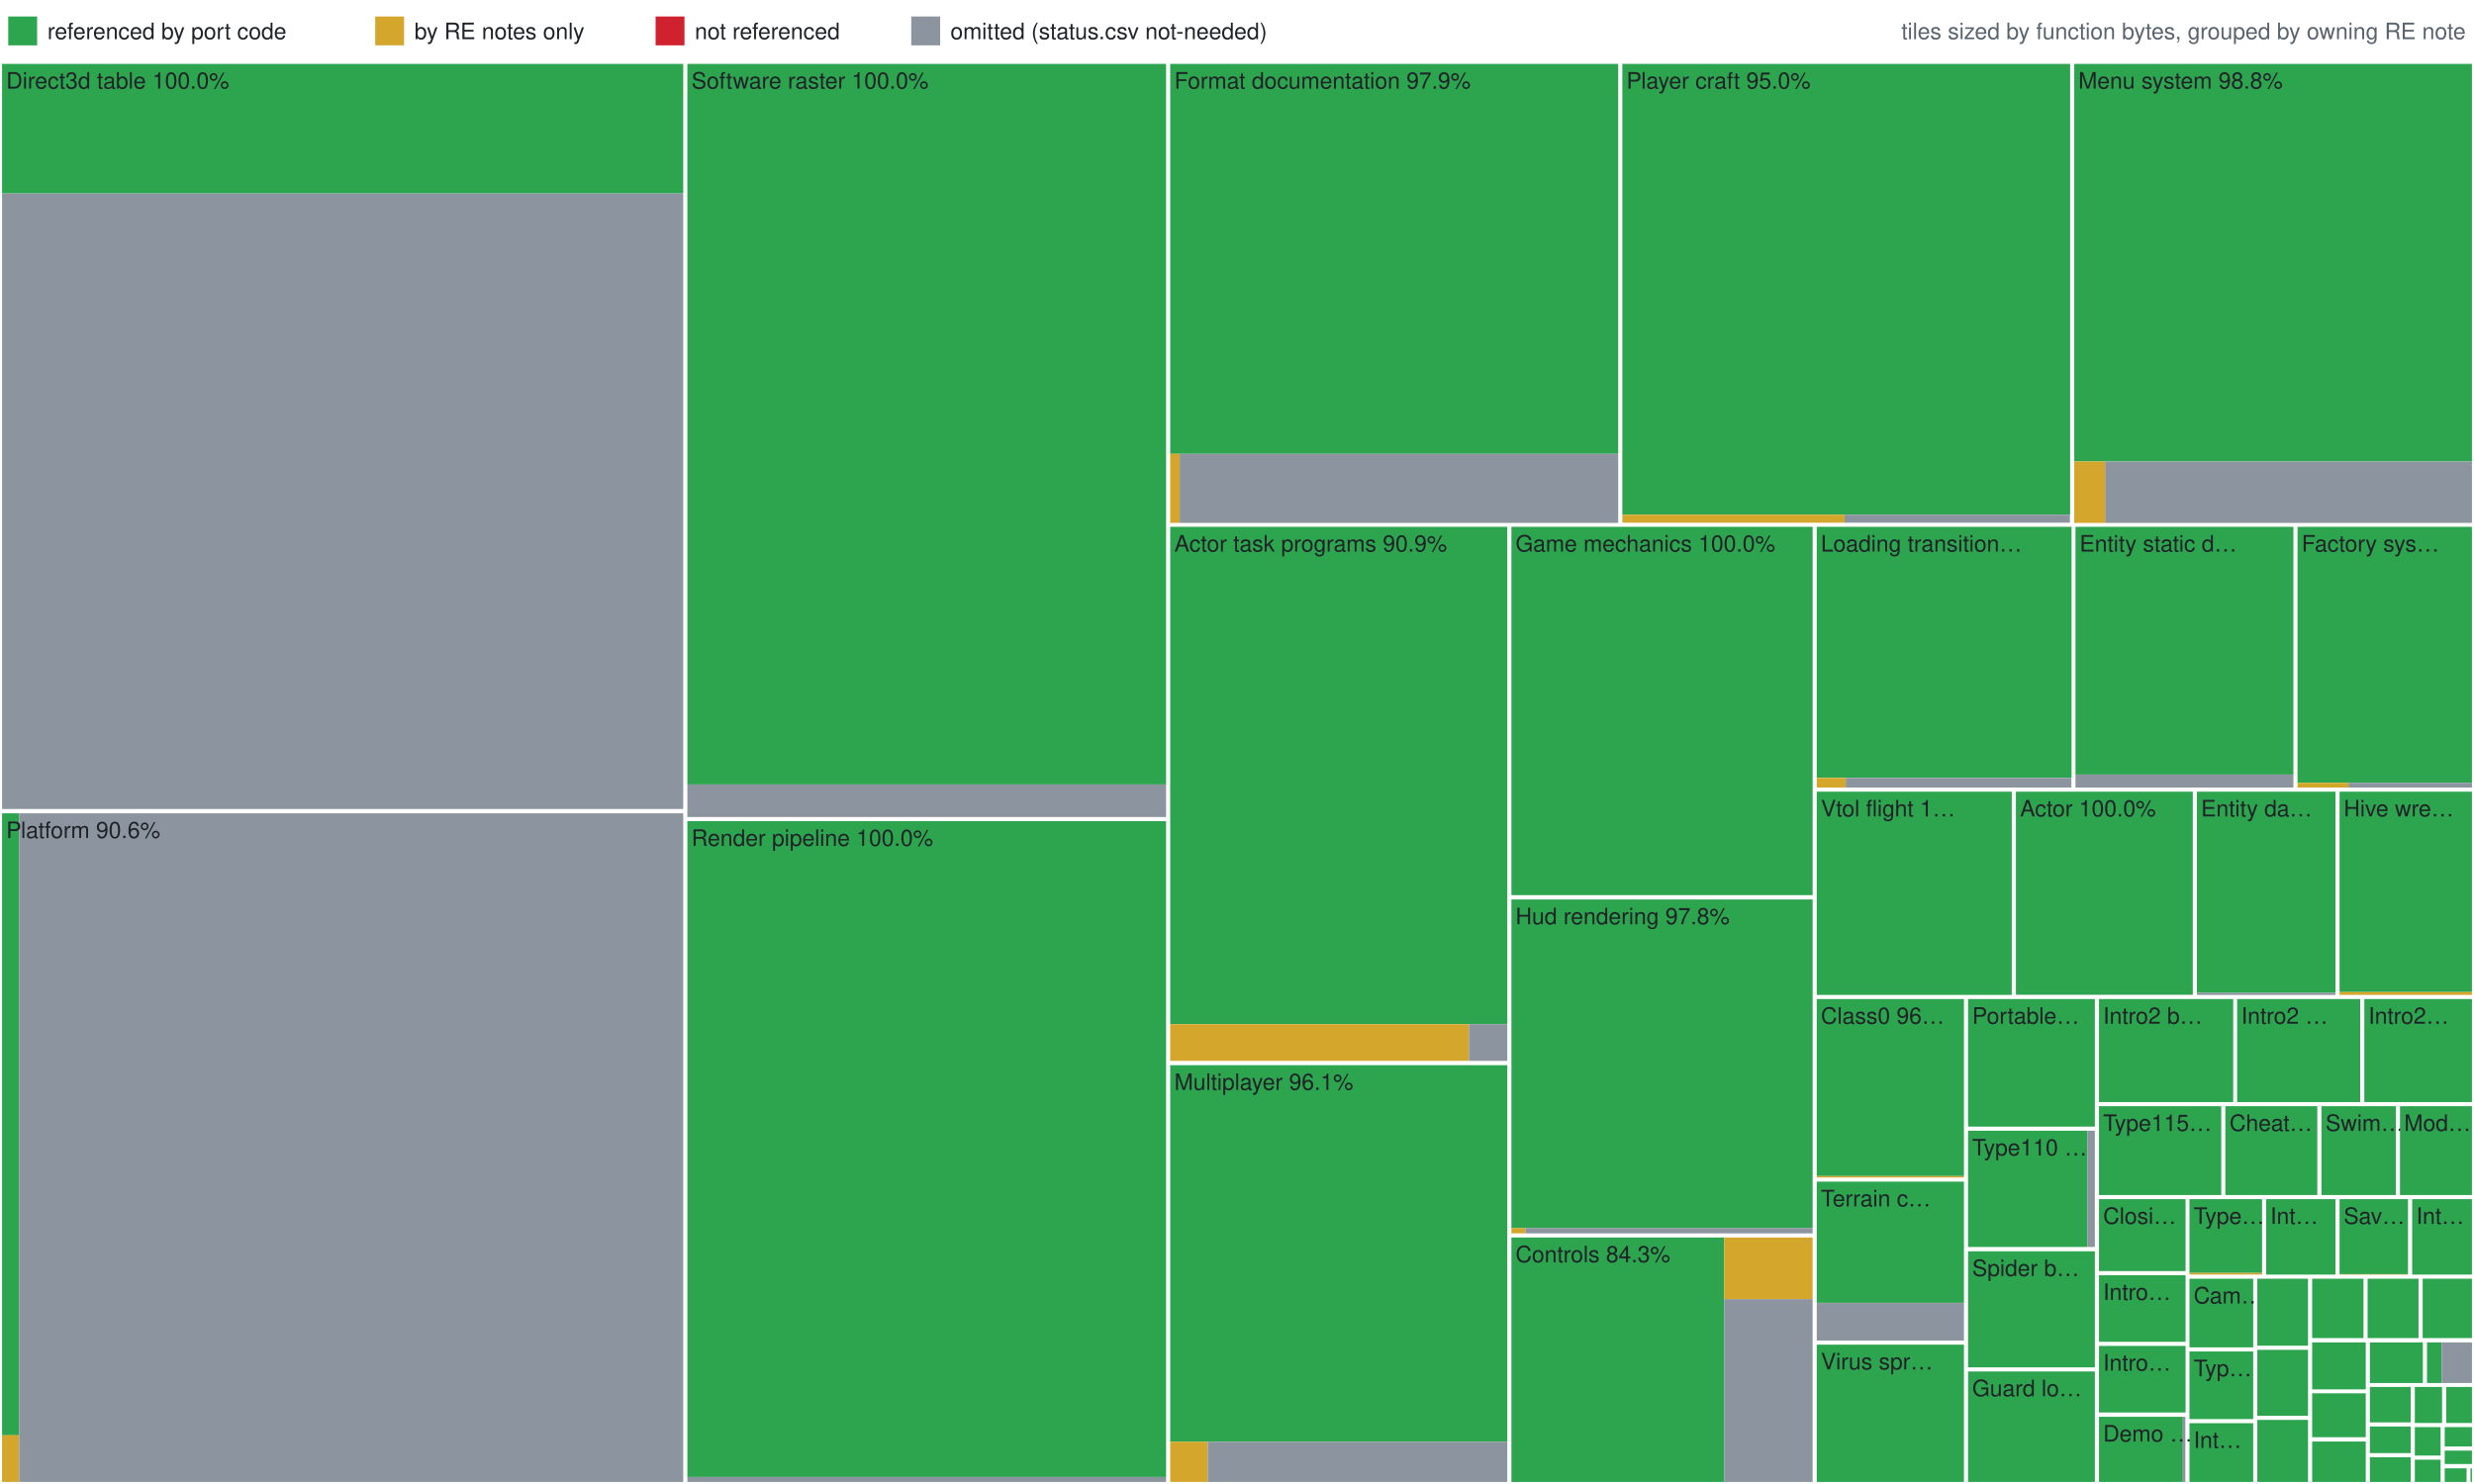
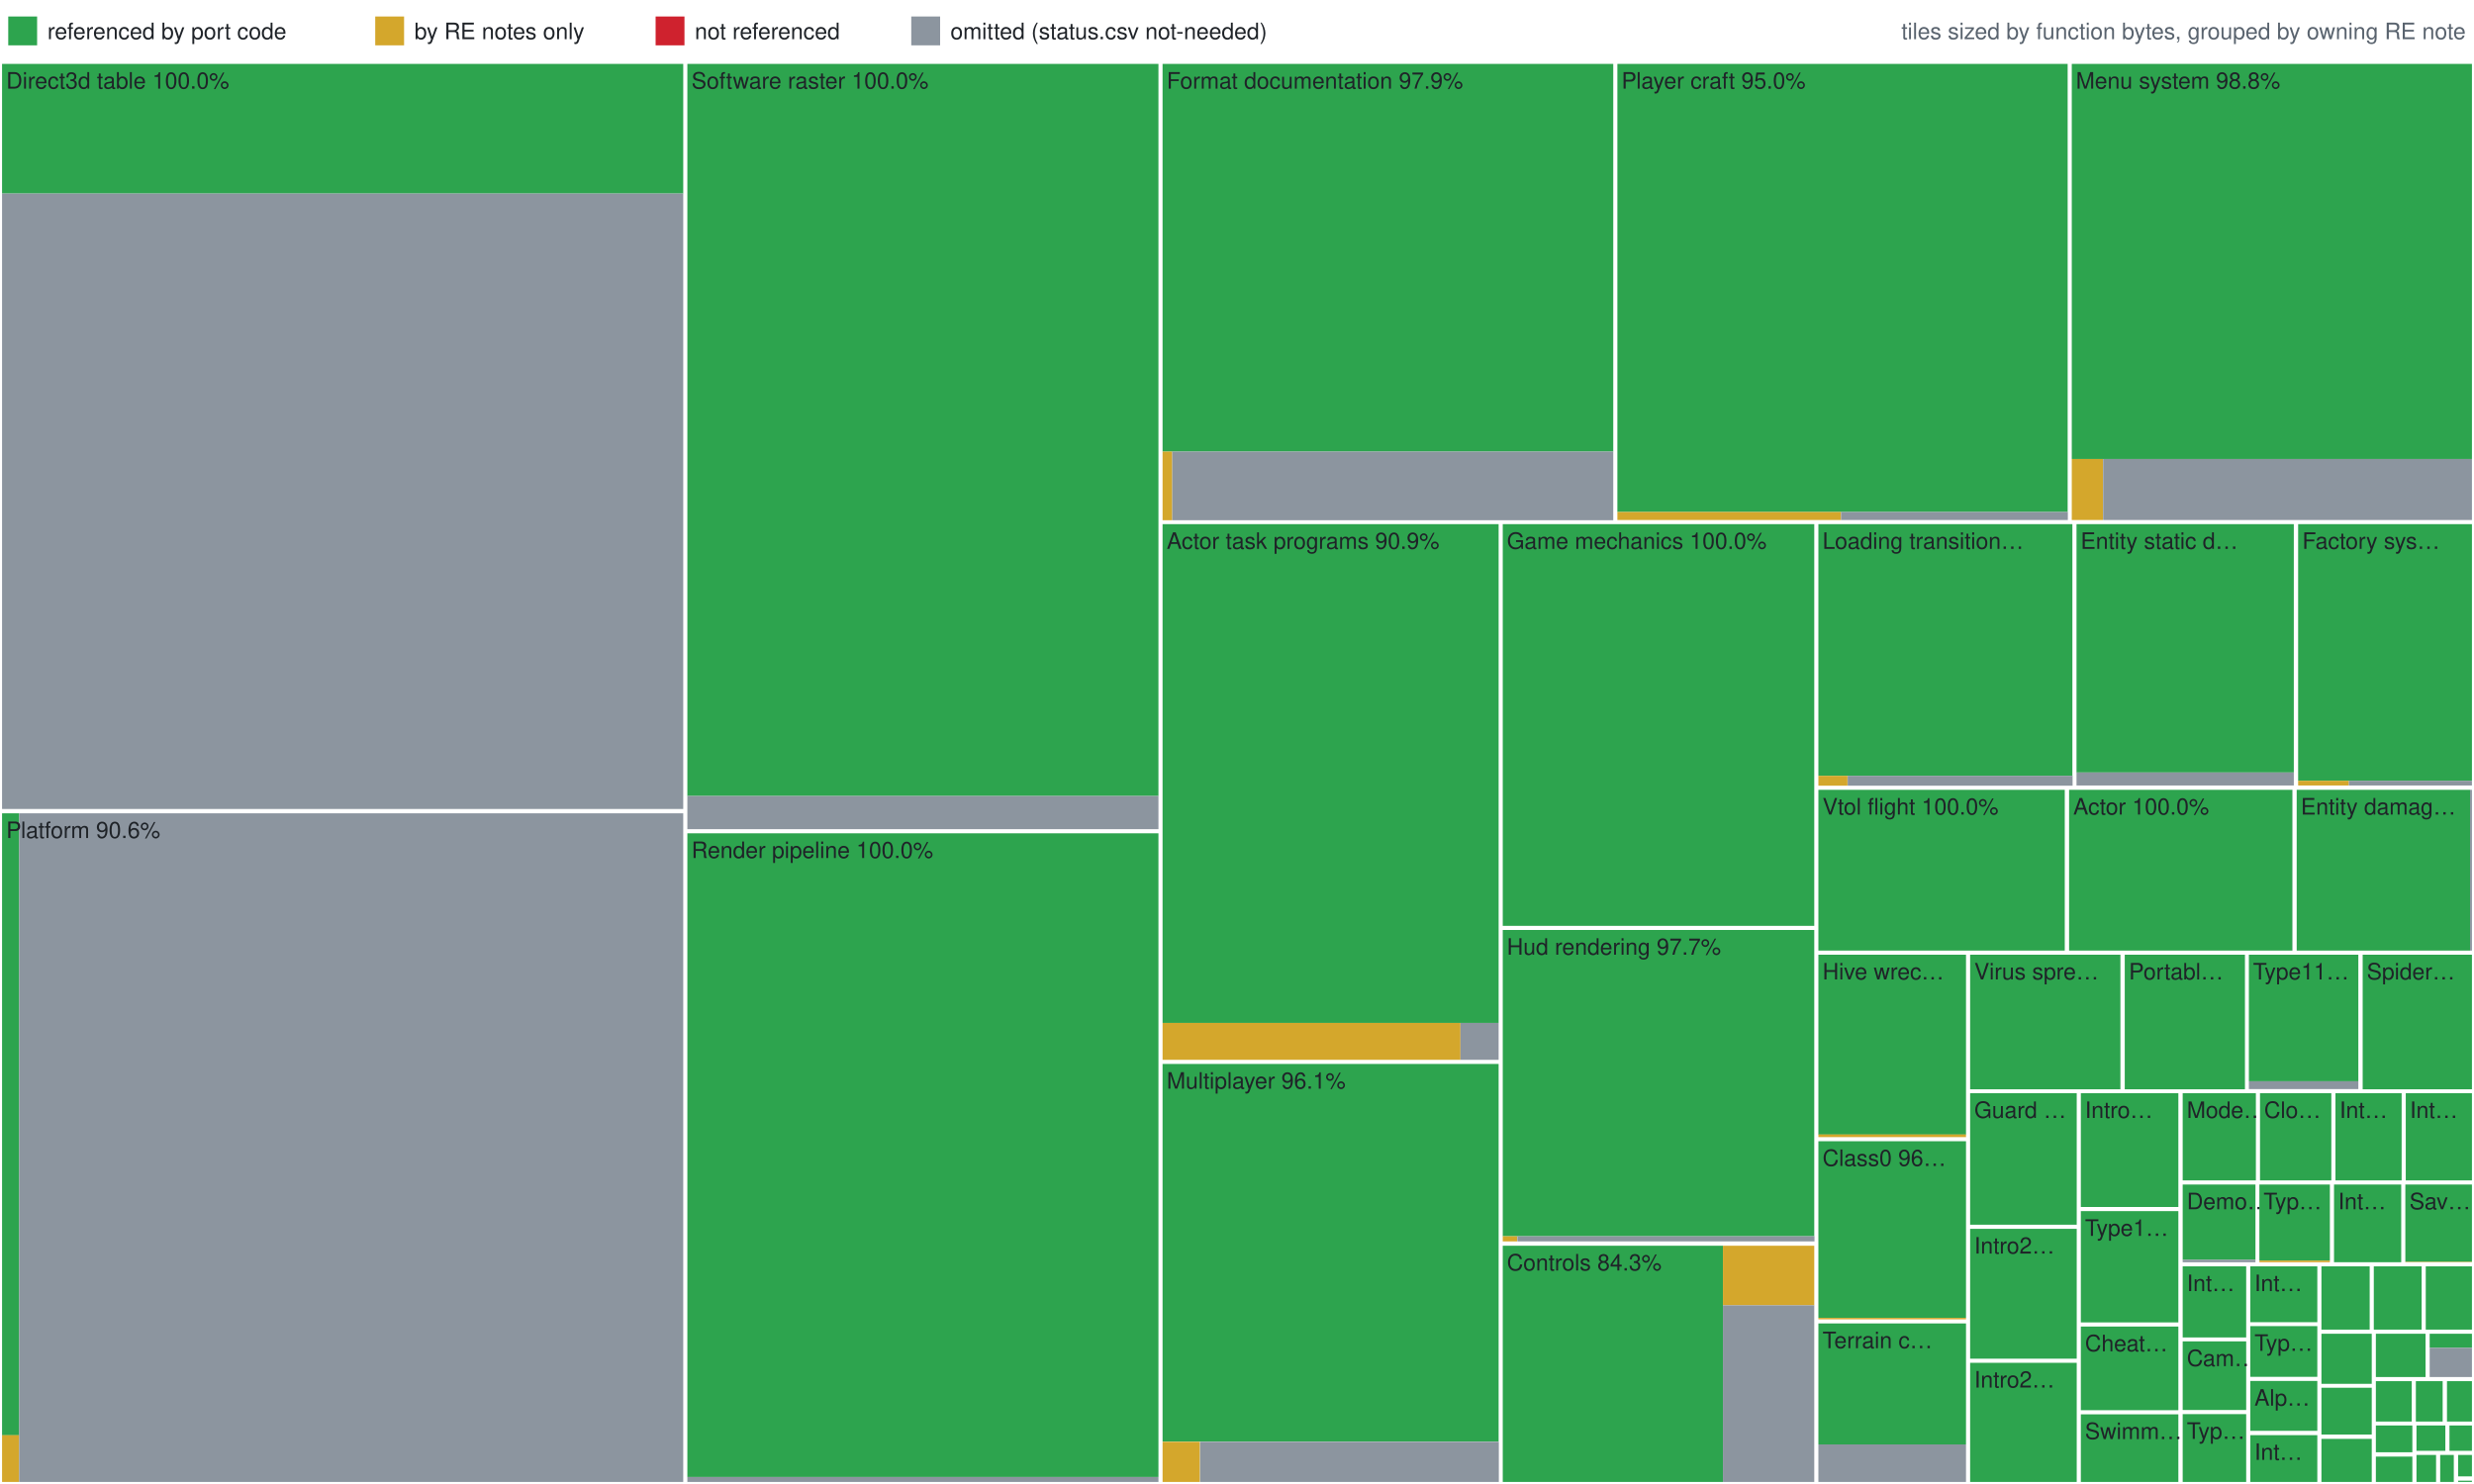
<svg xmlns="http://www.w3.org/2000/svg" width="1200" height="720" viewBox="0 0 1200 720" font-family="Segoe UI, Helvetica, Arial, sans-serif" font-size="11">
  <rect width="1200" height="720" fill="#ffffff" />
  <rect x="4" y="8" width="14" height="14" fill="#2da44e" />
  <text x="23" y="19" fill="#1f2328">referenced by port code</text>
  <rect x="182" y="8" width="14" height="14" fill="#d4a72c" />
  <text x="201" y="19" fill="#1f2328">by RE notes only</text>
  <rect x="318" y="8" width="14" height="14" fill="#cf222e" />
  <text x="337" y="19" fill="#1f2328">not referenced</text>
  <rect x="442" y="8" width="14" height="14" fill="#8c959f" />
  <text x="461" y="19" fill="#1f2328">omitted (status.csv not-needed)</text>
  <text x="1196" y="19" fill="#59636e" text-anchor="end">tiles sized by function bytes, grouped by owning RE note</text>
  <g>
    <rect x="1" y="31" width="330.4" height="62.9" fill="#2da44e" />
    <rect x="1" y="93.9" width="330.4" height="298.6" fill="#8c959f" />
    <text x="3" y="43" fill="#1f2328">Direct3d table 100.0%</text>
  </g>
  <g>
    <rect x="1" y="394.6" width="8.3" height="301.8" fill="#2da44e" />
    <rect x="1" y="696.3" width="8.3" height="22.7" fill="#d4a72c" />
    <rect x="9.3" y="394.6" width="322.1" height="324.4" fill="#8c959f" />
    <text x="3" y="406.6" fill="#1f2328">Platform 90.6%</text>
  </g>
  <g>
-     <rect x="333.4" y="31" width="232.2" height="349.6" fill="#2da44e" />
-     <rect x="333.4" y="380.6" width="232.2" height="15.8" fill="#8c959f" />
+     <rect x="333.4" y="31" width="228.5" height="355.2" fill="#2da44e" />
+     <rect x="333.4" y="386.2" width="228.5" height="16.1" fill="#8c959f" />
    <text x="335.4" y="43" fill="#1f2328">Software raster 100.0%</text>
  </g>
  <g>
-     <rect x="333.4" y="398.4" width="232.2" height="318.2" fill="#2da44e" />
-     <rect x="333.4" y="716.6" width="232.2" height="2.4" fill="#8c959f" />
-     <text x="335.4" y="410.4" fill="#1f2328">Render pipeline 100.0%</text>
-   </g>
-   <g>
-     <rect x="567.6" y="31" width="217.3" height="189.2" fill="#2da44e" />
-     <rect x="567.6" y="220.2" width="4.6" height="33.5" fill="#d4a72c" />
-     <rect x="572.2" y="220.2" width="212.7" height="33.5" fill="#8c959f" />
-     <text x="569.6" y="43" fill="#1f2328">Format documentation 97.9%</text>
-   </g>
-   <g>
-     <rect x="786.9" y="31" width="217.2" height="218.7" fill="#2da44e" />
-     <rect x="786.9" y="249.7" width="107.8" height="3.9" fill="#d4a72c" />
-     <rect x="894.7" y="249.7" width="109.3" height="3.9" fill="#8c959f" />
-     <text x="788.9" y="43" fill="#1f2328">Player craft 95.0%</text>
-   </g>
-   <g>
-     <rect x="1006.1" y="31" width="192.9" height="192.9" fill="#2da44e" />
-     <rect x="1006.1" y="223.9" width="15.1" height="29.8" fill="#d4a72c" />
-     <rect x="1021.1" y="223.9" width="177.9" height="29.8" fill="#8c959f" />
-     <text x="1008.1" y="43" fill="#1f2328">Menu system 98.8%</text>
-   </g>
-   <g>
-     <rect x="567.6" y="255.6" width="163.5" height="241.3" fill="#2da44e" />
-     <rect x="567.6" y="496.9" width="144.9" height="17.8" fill="#d4a72c" />
-     <rect x="712.5" y="496.9" width="18.6" height="17.8" fill="#8c959f" />
-     <text x="569.6" y="267.6" fill="#1f2328">Actor task programs 90.9%</text>
-   </g>
-   <g>
-     <rect x="567.6" y="516.8" width="163.5" height="182.7" fill="#2da44e" />
-     <rect x="567.6" y="699.5" width="18.2" height="19.5" fill="#d4a72c" />
-     <rect x="585.8" y="699.5" width="145.3" height="19.5" fill="#8c959f" />
-     <text x="569.6" y="528.8" fill="#1f2328">Multiplayer 96.1%</text>
-   </g>
-   <g>
-     <rect x="733.1" y="255.6" width="146.1" height="178.7" fill="#2da44e" />
-     <text x="735.1" y="267.6" fill="#1f2328">Game mechanics 100.0%</text>
-   </g>
-   <g>
-     <rect x="733.1" y="436.4" width="146.1" height="159.4" fill="#2da44e" />
-     <rect x="733.1" y="595.8" width="6.8" height="2.6" fill="#d4a72c" />
-     <rect x="739.9" y="595.8" width="139.3" height="2.6" fill="#8c959f" />
-     <text x="735.1" y="448.4" fill="#1f2328">Hud rendering 97.8%</text>
-   </g>
-   <g>
-     <rect x="733.1" y="600.4" width="103.2" height="118.6" fill="#2da44e" />
-     <rect x="836.3" y="600.4" width="42.9" height="29.9" fill="#d4a72c" />
-     <rect x="836.3" y="630.3" width="42.9" height="88.7" fill="#8c959f" />
-     <text x="735.1" y="612.4" fill="#1f2328">Controls 84.3%</text>
-   </g>
-   <g>
-     <rect x="881.2" y="255.6" width="123.6" height="121.7" fill="#2da44e" />
-     <rect x="881.2" y="377.4" width="14.2" height="4.7" fill="#d4a72c" />
-     <rect x="895.3" y="377.4" width="109.4" height="4.7" fill="#8c959f" />
-     <text x="883.2" y="267.6" fill="#1f2328">Loading transition…</text>
-   </g>
-   <g>
-     <rect x="1006.7" y="255.6" width="105.7" height="120.2" fill="#2da44e" />
-     <rect x="1006.7" y="375.8" width="105.7" height="6.3" fill="#8c959f" />
-     <text x="1008.7" y="267.6" fill="#1f2328">Entity static d…</text>
-   </g>
-   <g>
-     <rect x="1114.4" y="255.6" width="84.6" height="124.2" fill="#2da44e" />
-     <rect x="1114.4" y="379.8" width="24.7" height="2.3" fill="#d4a72c" />
-     <rect x="1139.1" y="379.8" width="59.9" height="2.3" fill="#8c959f" />
-     <text x="1116.4" y="267.6" fill="#1f2328">Factory sys…</text>
-   </g>
-   <g>
-     <rect x="881.2" y="384.1" width="94.6" height="98.6" fill="#2da44e" />
-     <text x="883.2" y="396.1" fill="#1f2328">Vtol flight 1…</text>
-   </g>
-   <g>
-     <rect x="977.8" y="384.1" width="85.8" height="98.5" fill="#2da44e" />
-     <rect x="977.8" y="482.6" width="85.8" height="0.1" fill="#8c959f" />
-     <text x="979.8" y="396.1" fill="#1f2328">Actor 100.0%</text>
-   </g>
-   <g>
-     <rect x="1065.6" y="384.1" width="67.2" height="97.6" fill="#2da44e" />
-     <rect x="1065.6" y="481.7" width="67.2" height="1" fill="#8c959f" />
-     <text x="1067.6" y="396.1" fill="#1f2328">Entity da…</text>
-   </g>
-   <g>
-     <rect x="1134.8" y="384.1" width="64.2" height="97.2" fill="#2da44e" />
-     <rect x="1134.8" y="481.3" width="64.2" height="1.4" fill="#d4a72c" />
-     <text x="1136.8" y="396.1" fill="#1f2328">Hive wre…</text>
-   </g>
-   <g>
-     <rect x="881.2" y="484.7" width="71.4" height="85.9" fill="#2da44e" />
-     <rect x="881.2" y="570.6" width="71.4" height="0.7" fill="#d4a72c" />
-     <text x="883.2" y="496.7" fill="#1f2328">Class0 96…</text>
-   </g>
-   <g>
-     <rect x="881.2" y="573.3" width="71.4" height="58.8" fill="#2da44e" />
-     <rect x="881.2" y="632.2" width="71.4" height="18.2" fill="#8c959f" />
-     <text x="883.2" y="585.3" fill="#1f2328">Terrain c…</text>
-   </g>
-   <g>
-     <rect x="881.2" y="652.4" width="71.4" height="66.6" fill="#2da44e" />
-     <text x="883.2" y="664.4" fill="#1f2328">Virus spr…</text>
-   </g>
-   <g>
-     <rect x="954.6" y="484.7" width="61.5" height="61.9" fill="#2da44e" />
-     <text x="956.6" y="496.7" fill="#1f2328">Portable…</text>
-   </g>
-   <g>
-     <rect x="954.6" y="548.6" width="57.9" height="56.4" fill="#2da44e" />
-     <rect x="1012.5" y="548.6" width="3.6" height="56.4" fill="#8c959f" />
-     <text x="956.6" y="560.6" fill="#1f2328">Type110 …</text>
-   </g>
-   <g>
-     <rect x="954.6" y="607.1" width="61.5" height="56.3" fill="#2da44e" />
-     <text x="956.6" y="619.1" fill="#1f2328">Spider b…</text>
-   </g>
-   <g>
-     <rect x="954.6" y="665.4" width="61.5" height="53.6" fill="#2da44e" />
-     <text x="956.6" y="677.4" fill="#1f2328">Guard lo…</text>
-   </g>
-   <g>
-     <rect x="1018.1" y="484.7" width="65.1" height="50" fill="#2da44e" />
-     <text x="1020.1" y="496.7" fill="#1f2328">Intro2 b…</text>
-   </g>
-   <g>
-     <rect x="1085.1" y="484.7" width="59.7" height="50" fill="#2da44e" />
-     <text x="1087.1" y="496.7" fill="#1f2328">Intro2 …</text>
-   </g>
-   <g>
-     <rect x="1146.8" y="484.7" width="52.2" height="50" fill="#2da44e" />
-     <text x="1148.8" y="496.7" fill="#1f2328">Intro2…</text>
-   </g>
-   <g>
-     <rect x="1018.1" y="536.7" width="59.3" height="43.1" fill="#2da44e" />
-     <text x="1020.1" y="548.7" fill="#1f2328">Type115…</text>
-   </g>
-   <g>
-     <rect x="1079.4" y="536.7" width="44.6" height="43.1" fill="#2da44e" />
-     <text x="1081.4" y="548.7" fill="#1f2328">Cheat…</text>
-   </g>
-   <g>
-     <rect x="1126" y="536.7" width="36.1" height="43.1" fill="#2da44e" />
-     <text x="1128" y="548.7" fill="#1f2328">Swim…</text>
-   </g>
-   <g>
-     <rect x="1164.1" y="536.7" width="34.9" height="43.1" fill="#2da44e" />
-     <text x="1166.1" y="548.7" fill="#1f2328">Mod…</text>
-   </g>
-   <g>
-     <rect x="1018.1" y="581.8" width="42" height="34.9" fill="#2da44e" />
-     <text x="1020.1" y="593.8" fill="#1f2328">Closi…</text>
-   </g>
-   <g>
-     <rect x="1018.1" y="618.7" width="42" height="32.3" fill="#2da44e" />
-     <text x="1020.1" y="630.7" fill="#1f2328">Intro…</text>
-   </g>
-   <g>
-     <rect x="1018.1" y="653" width="42" height="32.3" fill="#2da44e" />
-     <text x="1020.1" y="665" fill="#1f2328">Intro…</text>
-   </g>
-   <g>
-     <rect x="1018.1" y="687.4" width="40.7" height="31.6" fill="#2da44e" />
-     <rect x="1058.7" y="687.4" width="1.3" height="31.6" fill="#8c959f" />
-     <text x="1020.1" y="699.4" fill="#1f2328">Demo …</text>
-   </g>
-   <g>
-     <rect x="1062" y="581.8" width="35.2" height="35.8" fill="#2da44e" />
-     <rect x="1062" y="617.6" width="35.2" height="0.8" fill="#d4a72c" />
-     <text x="1064" y="593.8" fill="#1f2328">Type…</text>
-   </g>
-   <g>
-     <rect x="1099.2" y="581.8" width="33.6" height="36.6" fill="#2da44e" />
-     <text x="1101.2" y="593.8" fill="#1f2328">Int…</text>
-   </g>
-   <g>
-     <rect x="1134.8" y="581.8" width="33.2" height="36.4" fill="#2da44e" />
-     <rect x="1134.8" y="618.2" width="33.2" height="0.2" fill="#d4a72c" />
-     <text x="1136.8" y="593.8" fill="#1f2328">Sav…</text>
-   </g>
-   <g>
-     <rect x="1170" y="581.8" width="29" height="36.6" fill="#2da44e" />
-     <text x="1172" y="593.8" fill="#1f2328">Int…</text>
-   </g>
-   <g>
-     <rect x="1062" y="620.4" width="30.9" height="33.3" fill="#2da44e" />
-     <text x="1064" y="632.4" fill="#1f2328">Cam…</text>
-   </g>
-   <g>
-     <rect x="1062" y="655.7" width="30.9" height="32.8" fill="#2da44e" />
-     <text x="1064" y="667.7" fill="#1f2328">Typ…</text>
-   </g>
-   <g>
-     <rect x="1062" y="690.5" width="30.9" height="28.5" fill="#2da44e" />
-     <text x="1064" y="702.5" fill="#1f2328">Int…</text>
-   </g>
-   <g>
-     <rect x="1094.9" y="620.4" width="24.6" height="32.5" fill="#2da44e" />
-   </g>
-   <g>
-     <rect x="1094.9" y="654.9" width="24.6" height="32" fill="#2da44e" />
-   </g>
-   <g>
-     <rect x="1094.9" y="688.9" width="24.6" height="30.1" fill="#2da44e" />
-   </g>
-   <g>
-     <rect x="1121.5" y="620.4" width="24.9" height="28.8" fill="#2da44e" />
-   </g>
-   <g>
-     <rect x="1148.4" y="620.4" width="24.7" height="28.8" fill="#2da44e" />
-   </g>
-   <g>
-     <rect x="1175.1" y="620.4" width="23.9" height="28.8" fill="#2da44e" />
-   </g>
-   <g>
-     <rect x="1121.5" y="651.3" width="26" height="22.8" fill="#2da44e" />
-   </g>
-   <g>
-     <rect x="1121.5" y="676" width="26" height="21.3" fill="#2da44e" />
-   </g>
-   <g>
-     <rect x="1121.5" y="699.4" width="26" height="19.6" fill="#2da44e" />
-   </g>
-   <g>
-     <rect x="1149.5" y="651.3" width="25.7" height="19.7" fill="#2da44e" />
-   </g>
-   <g>
-     <rect x="1177.2" y="651.3" width="7.1" height="19.7" fill="#2da44e" />
-     <rect x="1184.3" y="651.3" width="14.7" height="19.7" fill="#8c959f" />
-   </g>
-   <g>
-     <rect x="1149.5" y="672.9" width="19.8" height="17.2" fill="#2da44e" />
-   </g>
-   <g>
-     <rect x="1149.5" y="692.1" width="19.8" height="12.9" fill="#2da44e" />
-   </g>
-   <g>
-     <rect x="1149.5" y="707" width="19.8" height="12" fill="#2da44e" />
-   </g>
-   <g>
-     <rect x="1171.3" y="672.9" width="13.2" height="17.5" fill="#2da44e" />
-   </g>
-   <g>
-     <rect x="1186.5" y="672.9" width="12.5" height="17.5" fill="#2da44e" />
-   </g>
-   <g>
-     <rect x="1171.3" y="692.4" width="12.5" height="13.8" fill="#2da44e" />
-   </g>
-   <g>
-     <rect x="1171.3" y="708.2" width="12.5" height="10.8" fill="#2da44e" />
-   </g>
-   <g>
-     <rect x="1185.8" y="692.4" width="13.2" height="9.4" fill="#2da44e" />
-   </g>
-   <g>
-     <rect x="1185.8" y="703.8" width="13.2" height="6.5" fill="#2da44e" />
-   </g>
-   <g>
-     <rect x="1185.8" y="712.4" width="10.6" height="6.6" fill="#2da44e" />
-   </g>
-   <g>
-     <rect x="1198.3" y="712.4" width="0.7" height="6.6" fill="#2da44e" />
+     <rect x="333.4" y="404.3" width="228.5" height="312.3" fill="#2da44e" />
+     <rect x="333.4" y="716.6" width="228.5" height="2.4" fill="#8c959f" />
+     <text x="335.4" y="416.3" fill="#1f2328">Render pipeline 100.0%</text>
+   </g>
+   <g>
+     <rect x="563.9" y="31" width="218.6" height="188.1" fill="#2da44e" />
+     <rect x="563.9" y="219.1" width="4.7" height="33.3" fill="#d4a72c" />
+     <rect x="568.6" y="219.1" width="213.9" height="33.3" fill="#8c959f" />
+     <text x="565.9" y="43" fill="#1f2328">Format documentation 97.9%</text>
+   </g>
+   <g>
+     <rect x="784.5" y="31" width="218.4" height="217.4" fill="#2da44e" />
+     <rect x="784.5" y="248.4" width="108.5" height="3.9" fill="#d4a72c" />
+     <rect x="893" y="248.4" width="110" height="3.9" fill="#8c959f" />
+     <text x="786.5" y="43" fill="#1f2328">Player craft 95.0%</text>
+   </g>
+   <g>
+     <rect x="1004.9" y="31" width="194.1" height="191.7" fill="#2da44e" />
+     <rect x="1004.9" y="222.7" width="15.1" height="29.6" fill="#d4a72c" />
+     <rect x="1020.1" y="222.7" width="178.9" height="29.6" fill="#8c959f" />
+     <text x="1006.9" y="43" fill="#1f2328">Menu system 98.8%</text>
+   </g>
+   <g>
+     <rect x="563.9" y="254.3" width="163" height="242" fill="#2da44e" />
+     <rect x="563.9" y="496.3" width="144.5" height="17.9" fill="#d4a72c" />
+     <rect x="708.4" y="496.3" width="18.5" height="17.9" fill="#8c959f" />
+     <text x="565.9" y="266.3" fill="#1f2328">Actor task programs 90.9%</text>
+   </g>
+   <g>
+     <rect x="563.9" y="516.2" width="163" height="183.2" fill="#2da44e" />
+     <rect x="563.9" y="699.5" width="18.1" height="19.5" fill="#d4a72c" />
+     <rect x="582.1" y="699.5" width="144.9" height="19.5" fill="#8c959f" />
+     <text x="565.9" y="528.2" fill="#1f2328">Multiplayer 96.1%</text>
+   </g>
+   <g>
+     <rect x="728.9" y="254.3" width="151.1" height="194.9" fill="#2da44e" />
+     <text x="730.9" y="266.3" fill="#1f2328">Game mechanics 100.0%</text>
+   </g>
+   <g>
+     <rect x="728.9" y="451.2" width="151.1" height="148.6" fill="#2da44e" />
+     <rect x="728.9" y="599.8" width="7" height="2.5" fill="#d4a72c" />
+     <rect x="736" y="599.8" width="144.1" height="2.5" fill="#8c959f" />
+     <text x="730.9" y="463.2" fill="#1f2328">Hud rendering 97.7%</text>
+   </g>
+   <g>
+     <rect x="728.9" y="604.4" width="106.8" height="114.6" fill="#2da44e" />
+     <rect x="835.7" y="604.4" width="44.3" height="28.9" fill="#d4a72c" />
+     <rect x="835.7" y="633.3" width="44.3" height="85.7" fill="#8c959f" />
+     <text x="730.9" y="616.4" fill="#1f2328">Controls 84.3%</text>
+   </g>
+   <g>
+     <rect x="882" y="254.3" width="123.2" height="122.1" fill="#2da44e" />
+     <rect x="882" y="376.4" width="14.1" height="4.8" fill="#d4a72c" />
+     <rect x="896.2" y="376.4" width="109.1" height="4.8" fill="#8c959f" />
+     <text x="884" y="266.3" fill="#1f2328">Loading transition…</text>
+   </g>
+   <g>
+     <rect x="1007.2" y="254.3" width="105.4" height="120.5" fill="#2da44e" />
+     <rect x="1007.2" y="374.8" width="105.4" height="6.3" fill="#8c959f" />
+     <text x="1009.2" y="266.3" fill="#1f2328">Entity static d…</text>
+   </g>
+   <g>
+     <rect x="1114.7" y="254.3" width="84.3" height="124.5" fill="#2da44e" />
+     <rect x="1114.7" y="378.8" width="24.6" height="2.3" fill="#d4a72c" />
+     <rect x="1139.3" y="378.8" width="59.7" height="2.3" fill="#8c959f" />
+     <text x="1116.7" y="266.3" fill="#1f2328">Factory sys…</text>
+   </g>
+   <g>
+     <rect x="882" y="383.2" width="119.5" height="78" fill="#2da44e" />
+     <text x="884" y="395.2" fill="#1f2328">Vtol flight 100.0%</text>
+   </g>
+   <g>
+     <rect x="1003.6" y="383.2" width="108.3" height="78" fill="#2da44e" />
+     <rect x="1111.9" y="383.2" width="0.1" height="78" fill="#8c959f" />
+     <text x="1005.6" y="395.2" fill="#1f2328">Actor 100.0%</text>
+   </g>
+   <g>
+     <rect x="1114" y="383.2" width="84.1" height="78" fill="#2da44e" />
+     <rect x="1198.1" y="383.2" width="0.9" height="78" fill="#8c959f" />
+     <text x="1116" y="395.2" fill="#1f2328">Entity damag…</text>
+   </g>
+   <g>
+     <rect x="882" y="463.2" width="71.6" height="87.3" fill="#2da44e" />
+     <rect x="882" y="550.4" width="71.6" height="1.3" fill="#d4a72c" />
+     <text x="884" y="475.2" fill="#1f2328">Hive wrec…</text>
+   </g>
+   <g>
+     <rect x="882" y="553.7" width="71.6" height="85.7" fill="#2da44e" />
+     <rect x="882" y="639.4" width="71.6" height="0.7" fill="#d4a72c" />
+     <text x="884" y="565.7" fill="#1f2328">Class0 96…</text>
+   </g>
+   <g>
+     <rect x="882" y="642.1" width="71.6" height="58.7" fill="#2da44e" />
+     <rect x="882" y="700.8" width="71.6" height="18.2" fill="#8c959f" />
+     <text x="884" y="654.1" fill="#1f2328">Terrain c…</text>
+   </g>
+   <g>
+     <rect x="955.6" y="463.2" width="72.9" height="65.3" fill="#2da44e" />
+     <text x="957.6" y="475.2" fill="#1f2328">Virus spre…</text>
+   </g>
+   <g>
+     <rect x="1030.6" y="463.2" width="58.3" height="65.3" fill="#2da44e" />
+     <text x="1032.6" y="475.2" fill="#1f2328">Portabl…</text>
+   </g>
+   <g>
+     <rect x="1090.8" y="463.2" width="53.1" height="61.4" fill="#2da44e" />
+     <rect x="1090.8" y="524.6" width="53.1" height="3.8" fill="#8c959f" />
+     <text x="1092.8" y="475.2" fill="#1f2328">Type11…</text>
+   </g>
+   <g>
+     <rect x="1146" y="463.2" width="53" height="65.3" fill="#2da44e" />
+     <text x="1148" y="475.2" fill="#1f2328">Spider…</text>
+   </g>
+   <g>
+     <rect x="955.6" y="530.4" width="51.7" height="63.8" fill="#2da44e" />
+     <text x="957.6" y="542.4" fill="#1f2328">Guard …</text>
+   </g>
+   <g>
+     <rect x="955.6" y="596.2" width="51.7" height="63" fill="#2da44e" />
+     <text x="957.6" y="608.2" fill="#1f2328">Intro2…</text>
+   </g>
+   <g>
+     <rect x="955.6" y="661.2" width="51.7" height="57.8" fill="#2da44e" />
+     <text x="957.6" y="673.2" fill="#1f2328">Intro2…</text>
+   </g>
+   <g>
+     <rect x="1009.3" y="530.4" width="47.3" height="55.2" fill="#2da44e" />
+     <text x="1011.3" y="542.4" fill="#1f2328">Intro…</text>
+   </g>
+   <g>
+     <rect x="1009.3" y="587.6" width="47.3" height="54" fill="#2da44e" />
+     <text x="1011.3" y="599.6" fill="#1f2328">Type1…</text>
+   </g>
+   <g>
+     <rect x="1009.3" y="643.6" width="47.3" height="40.6" fill="#2da44e" />
+     <text x="1011.3" y="655.6" fill="#1f2328">Cheat…</text>
+   </g>
+   <g>
+     <rect x="1009.3" y="686.2" width="47.3" height="32.8" fill="#2da44e" />
+     <text x="1011.3" y="698.2" fill="#1f2328">Swimm…</text>
+   </g>
+   <g>
+     <rect x="1058.7" y="530.4" width="35.5" height="42.3" fill="#2da44e" />
+     <text x="1060.7" y="542.4" fill="#1f2328">Mode…</text>
+   </g>
+   <g>
+     <rect x="1096.2" y="530.4" width="34.6" height="42.3" fill="#2da44e" />
+     <text x="1098.2" y="542.4" fill="#1f2328">Clo…</text>
+   </g>
+   <g>
+     <rect x="1132.8" y="530.4" width="32.1" height="42.3" fill="#2da44e" />
+     <text x="1134.8" y="542.4" fill="#1f2328">Int…</text>
+   </g>
+   <g>
+     <rect x="1166.9" y="530.4" width="32.1" height="42.3" fill="#2da44e" />
+     <text x="1168.9" y="542.4" fill="#1f2328">Int…</text>
+   </g>
+   <g>
+     <rect x="1058.7" y="574.7" width="35.3" height="36.5" fill="#2da44e" />
+     <rect x="1058.7" y="611.2" width="35.3" height="1.2" fill="#8c959f" />
+     <text x="1060.7" y="586.7" fill="#1f2328">Demo…</text>
+   </g>
+   <g>
+     <rect x="1095.9" y="574.7" width="34.2" height="36.9" fill="#2da44e" />
+     <rect x="1095.9" y="611.6" width="34.2" height="0.8" fill="#d4a72c" />
+     <text x="1097.9" y="586.7" fill="#1f2328">Typ…</text>
+   </g>
+   <g>
+     <rect x="1132.1" y="574.7" width="32.6" height="37.7" fill="#2da44e" />
+     <text x="1134.1" y="586.7" fill="#1f2328">Int…</text>
+   </g>
+   <g>
+     <rect x="1166.7" y="574.7" width="32.3" height="37.5" fill="#2da44e" />
+     <rect x="1166.7" y="612.2" width="32.3" height="0.2" fill="#d4a72c" />
+     <text x="1168.7" y="586.7" fill="#1f2328">Sav…</text>
+   </g>
+   <g>
+     <rect x="1058.7" y="614.4" width="30.8" height="34.5" fill="#2da44e" />
+     <text x="1060.7" y="626.4" fill="#1f2328">Int…</text>
+   </g>
+   <g>
+     <rect x="1058.7" y="650.8" width="30.8" height="33.3" fill="#2da44e" />
+     <text x="1060.7" y="662.8" fill="#1f2328">Cam…</text>
+   </g>
+   <g>
+     <rect x="1058.7" y="686.1" width="30.8" height="32.9" fill="#2da44e" />
+     <text x="1060.7" y="698.1" fill="#1f2328">Typ…</text>
+   </g>
+   <g>
+     <rect x="1091.5" y="614.4" width="32.5" height="27.1" fill="#2da44e" />
+     <text x="1093.5" y="626.4" fill="#1f2328">Int…</text>
+   </g>
+   <g>
+     <rect x="1091.5" y="643.4" width="32.5" height="24.6" fill="#2da44e" />
+     <text x="1093.5" y="655.4" fill="#1f2328">Typ…</text>
+   </g>
+   <g>
+     <rect x="1091.5" y="670" width="32.5" height="24.2" fill="#2da44e" />
+     <text x="1093.5" y="682" fill="#1f2328">Alp…</text>
+   </g>
+   <g>
+     <rect x="1091.5" y="696.3" width="32.5" height="22.7" fill="#2da44e" />
+     <text x="1093.5" y="708.3" fill="#1f2328">Int…</text>
+   </g>
+   <g>
+     <rect x="1126" y="614.4" width="23.4" height="30.7" fill="#2da44e" />
+   </g>
+   <g>
+     <rect x="1151.4" y="614.4" width="23.2" height="30.7" fill="#2da44e" />
+   </g>
+   <g>
+     <rect x="1176.6" y="614.4" width="22.4" height="30.7" fill="#2da44e" />
+   </g>
+   <g>
+     <rect x="1126" y="647.1" width="24.4" height="24.3" fill="#2da44e" />
+   </g>
+   <g>
+     <rect x="1126" y="673.3" width="24.4" height="22.7" fill="#2da44e" />
+   </g>
+   <g>
+     <rect x="1126" y="698.1" width="24.4" height="20.9" fill="#2da44e" />
+   </g>
+   <g>
+     <rect x="1152.4" y="647.1" width="24.1" height="21" fill="#2da44e" />
+   </g>
+   <g>
+     <rect x="1178.5" y="647.1" width="20.5" height="6.8" fill="#2da44e" />
+     <rect x="1178.5" y="653.9" width="20.5" height="14.2" fill="#8c959f" />
+   </g>
+   <g>
+     <rect x="1152.4" y="670.1" width="17.4" height="19.6" fill="#2da44e" />
+   </g>
+   <g>
+     <rect x="1171.8" y="670.1" width="13" height="19.6" fill="#2da44e" />
+   </g>
+   <g>
+     <rect x="1186.9" y="670.1" width="12.1" height="19.6" fill="#2da44e" />
+   </g>
+   <g>
+     <rect x="1152.4" y="691.6" width="17.7" height="13" fill="#2da44e" />
+   </g>
+   <g>
+     <rect x="1152.4" y="706.7" width="17.7" height="12.3" fill="#2da44e" />
+   </g>
+   <g>
+     <rect x="1172.1" y="691.6" width="14" height="12.3" fill="#2da44e" />
+   </g>
+   <g>
+     <rect x="1188.1" y="691.6" width="10.9" height="12.3" fill="#2da44e" />
+   </g>
+   <g>
+     <rect x="1172.1" y="705.9" width="9.5" height="13.1" fill="#2da44e" />
+   </g>
+   <g>
+     <rect x="1183.6" y="705.9" width="6.6" height="13.1" fill="#2da44e" />
+   </g>
+   <g>
+     <rect x="1192.3" y="705.9" width="6.7" height="10.4" fill="#2da44e" />
+   </g>
+   <g>
+     <rect x="1192.3" y="718.4" width="6.7" height="0.6" fill="#2da44e" />
  </g>
</svg>
